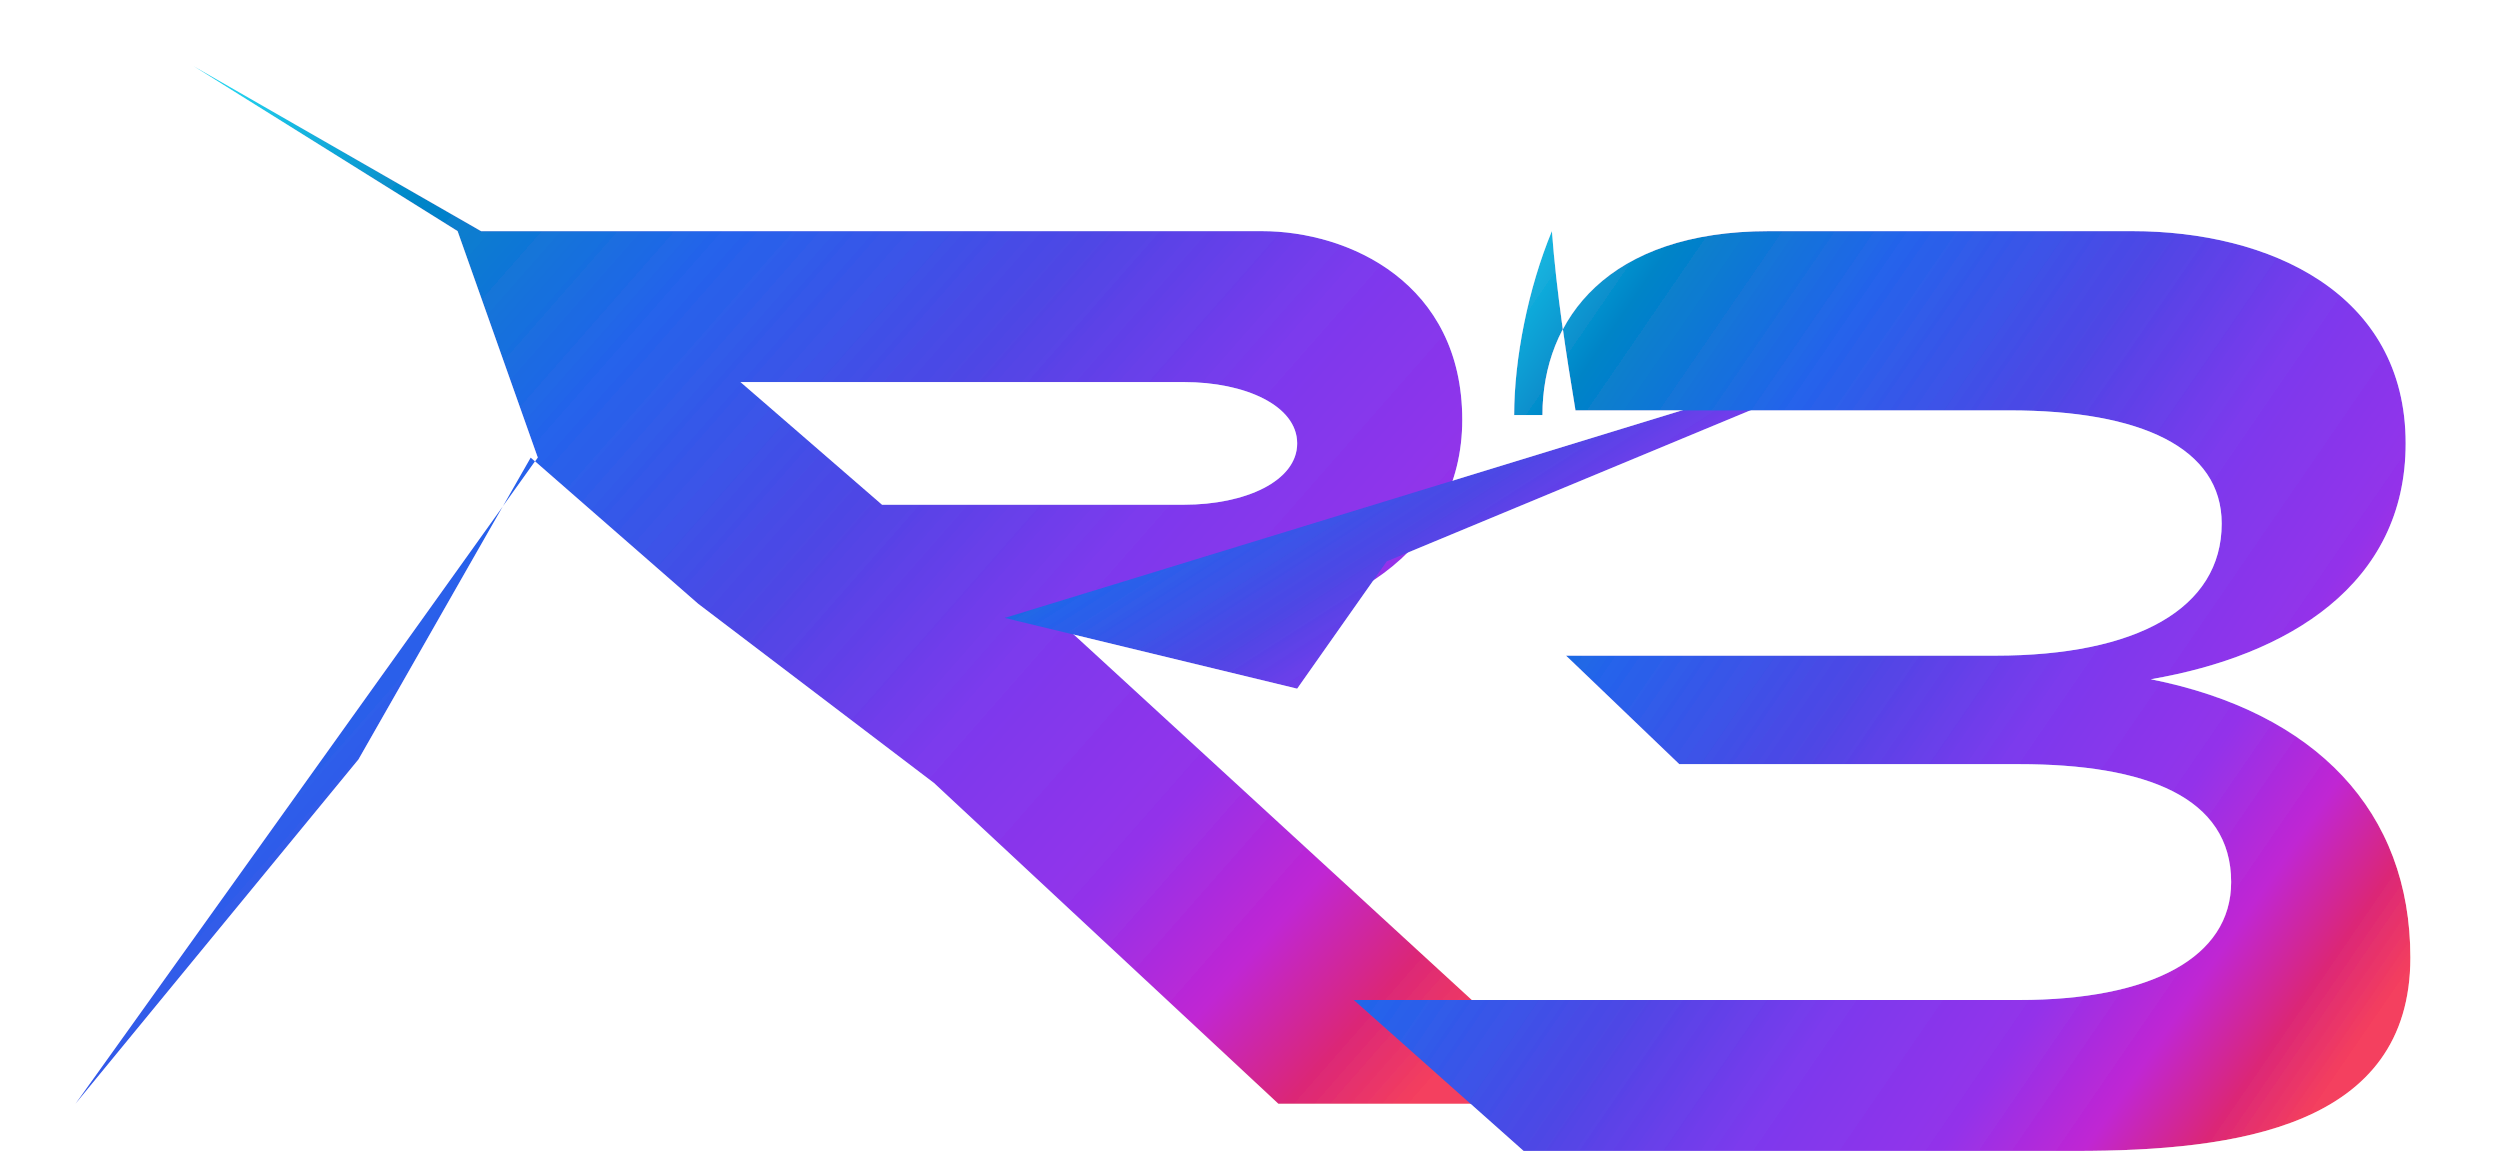
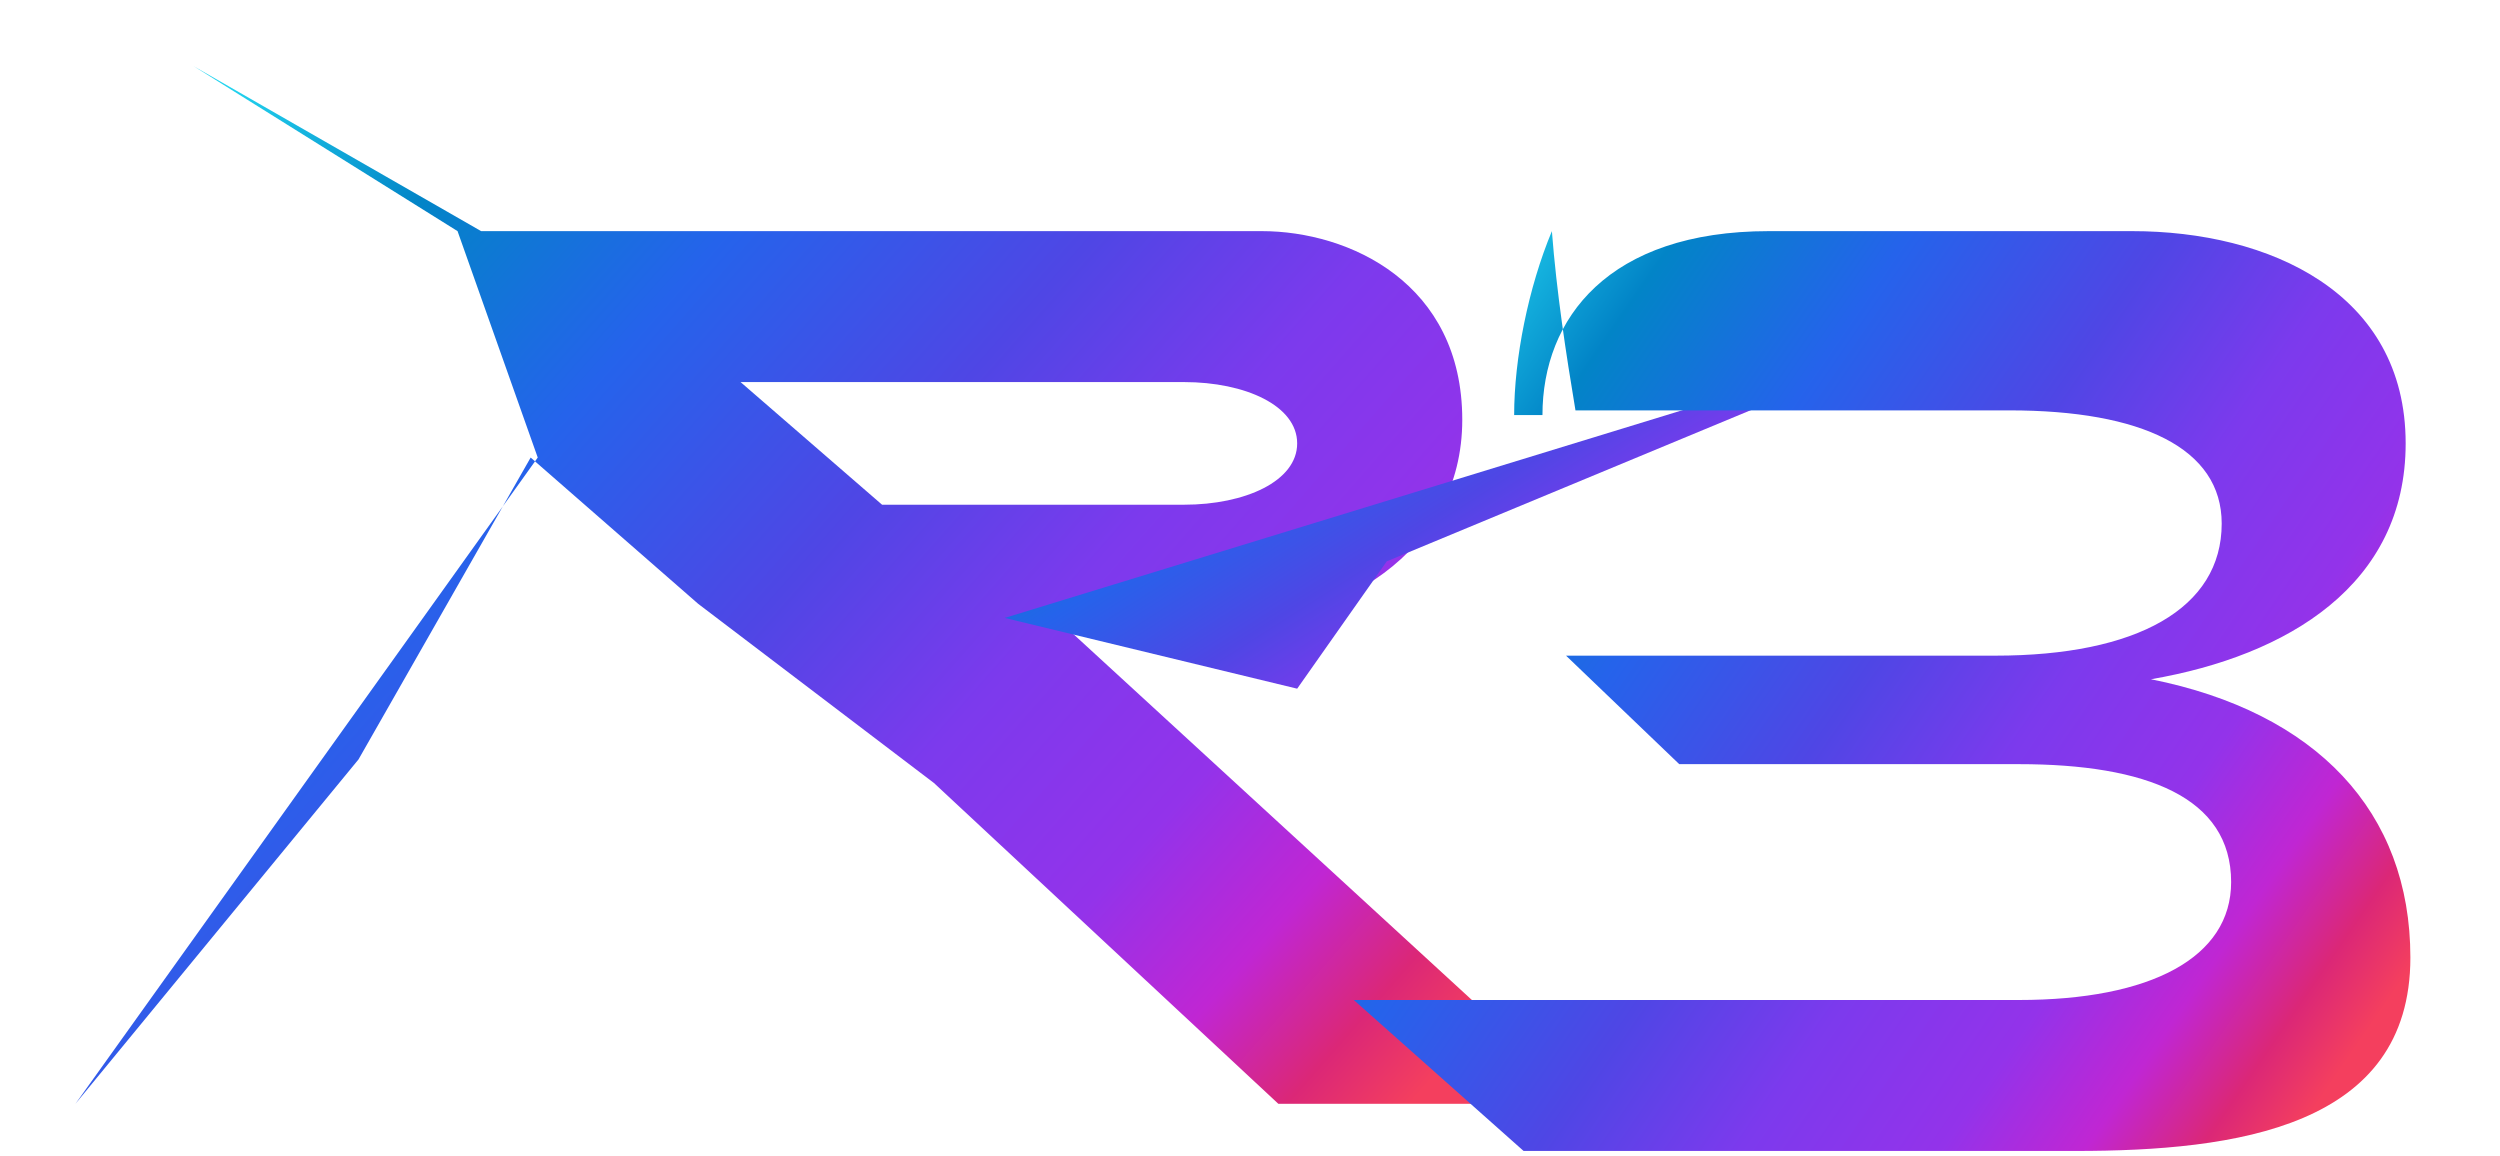
<svg xmlns="http://www.w3.org/2000/svg" viewBox="0 0 1060 490" fill="none">
  <defs>
    <linearGradient id="rb-pure-gradient" x1="0%" y1="20%" x2="100%" y2="80%">
      <stop offset="0%" stop-color="#22d3ee" />
      <stop offset="14%" stop-color="#0284c7" />
      <stop offset="30%" stop-color="#2563eb" />
      <stop offset="48%" stop-color="#4f46e5" />
      <stop offset="62%" stop-color="#7c3aed" />
      <stop offset="76%" stop-color="#9333ea" />
      <stop offset="86%" stop-color="#c026d3" />
      <stop offset="94%" stop-color="#db2777" />
      <stop offset="100%" stop-color="#f43f5e" />
    </linearGradient>
-     <filter id="rb-clean-glow" x="-10%" y="-10%" width="120%" height="120%">
-       <feDropShadow dx="0" dy="0" stdDeviation="10" flood-color="rgba(147, 51, 234, 0.45)" />
-       <feDropShadow dx="0" dy="0" stdDeviation="3" flood-color="rgba(255, 255, 255, 0.65)" />
-     </filter>
  </defs>
-   <g filter="url(#rb-clean-glow)">
+   <g>
    <path fill="url(#rb-pure-gradient)" fill-rule="evenodd" clip-rule="evenodd" d="       M 82 28       L 204 98       L 535 98       C 572 98 620 120 620 178       C 620 234 568 266 510 266       L 452 266       L 672 468       L 542 468       L 396 332       L 296 256       L 225 194       L 152 322       L 32 468       L 228 194       L 194 98       L 82 28       Z       M 314 162       L 502 162       C 528 162 550 172 550 188       C 550 204 528 214 502 214       L 374 214       L 314 162       Z     " />
    <path fill="url(#rb-pure-gradient)" d="       M 426 262       L 824 140       L 588 238       L 550 292       Z     " />
    <path fill="url(#rb-pure-gradient)" fill-rule="evenodd" clip-rule="evenodd" d="       M 658 98       C 648 122 642 152 642 176       L 654 176       C 654 135 682 98 750 98       L 904 98       C 962 98 1020 124 1020 188       C 1020 248 970 278 912 288       C 982 302 1022 344 1022 406       C 1022 478 948 488 880 488       L 646 488       L 574 424       L 856 424       C 912 424 946 406 946 374       C 946 338 910 324 856 324       L 712 324       L 664 278       L 846 278       C 906 278 942 258 942 222       C 942 190 908 174 852 174       L 668 174       C 664 150 660 124 658 98       Z     " />
  </g>
</svg>
